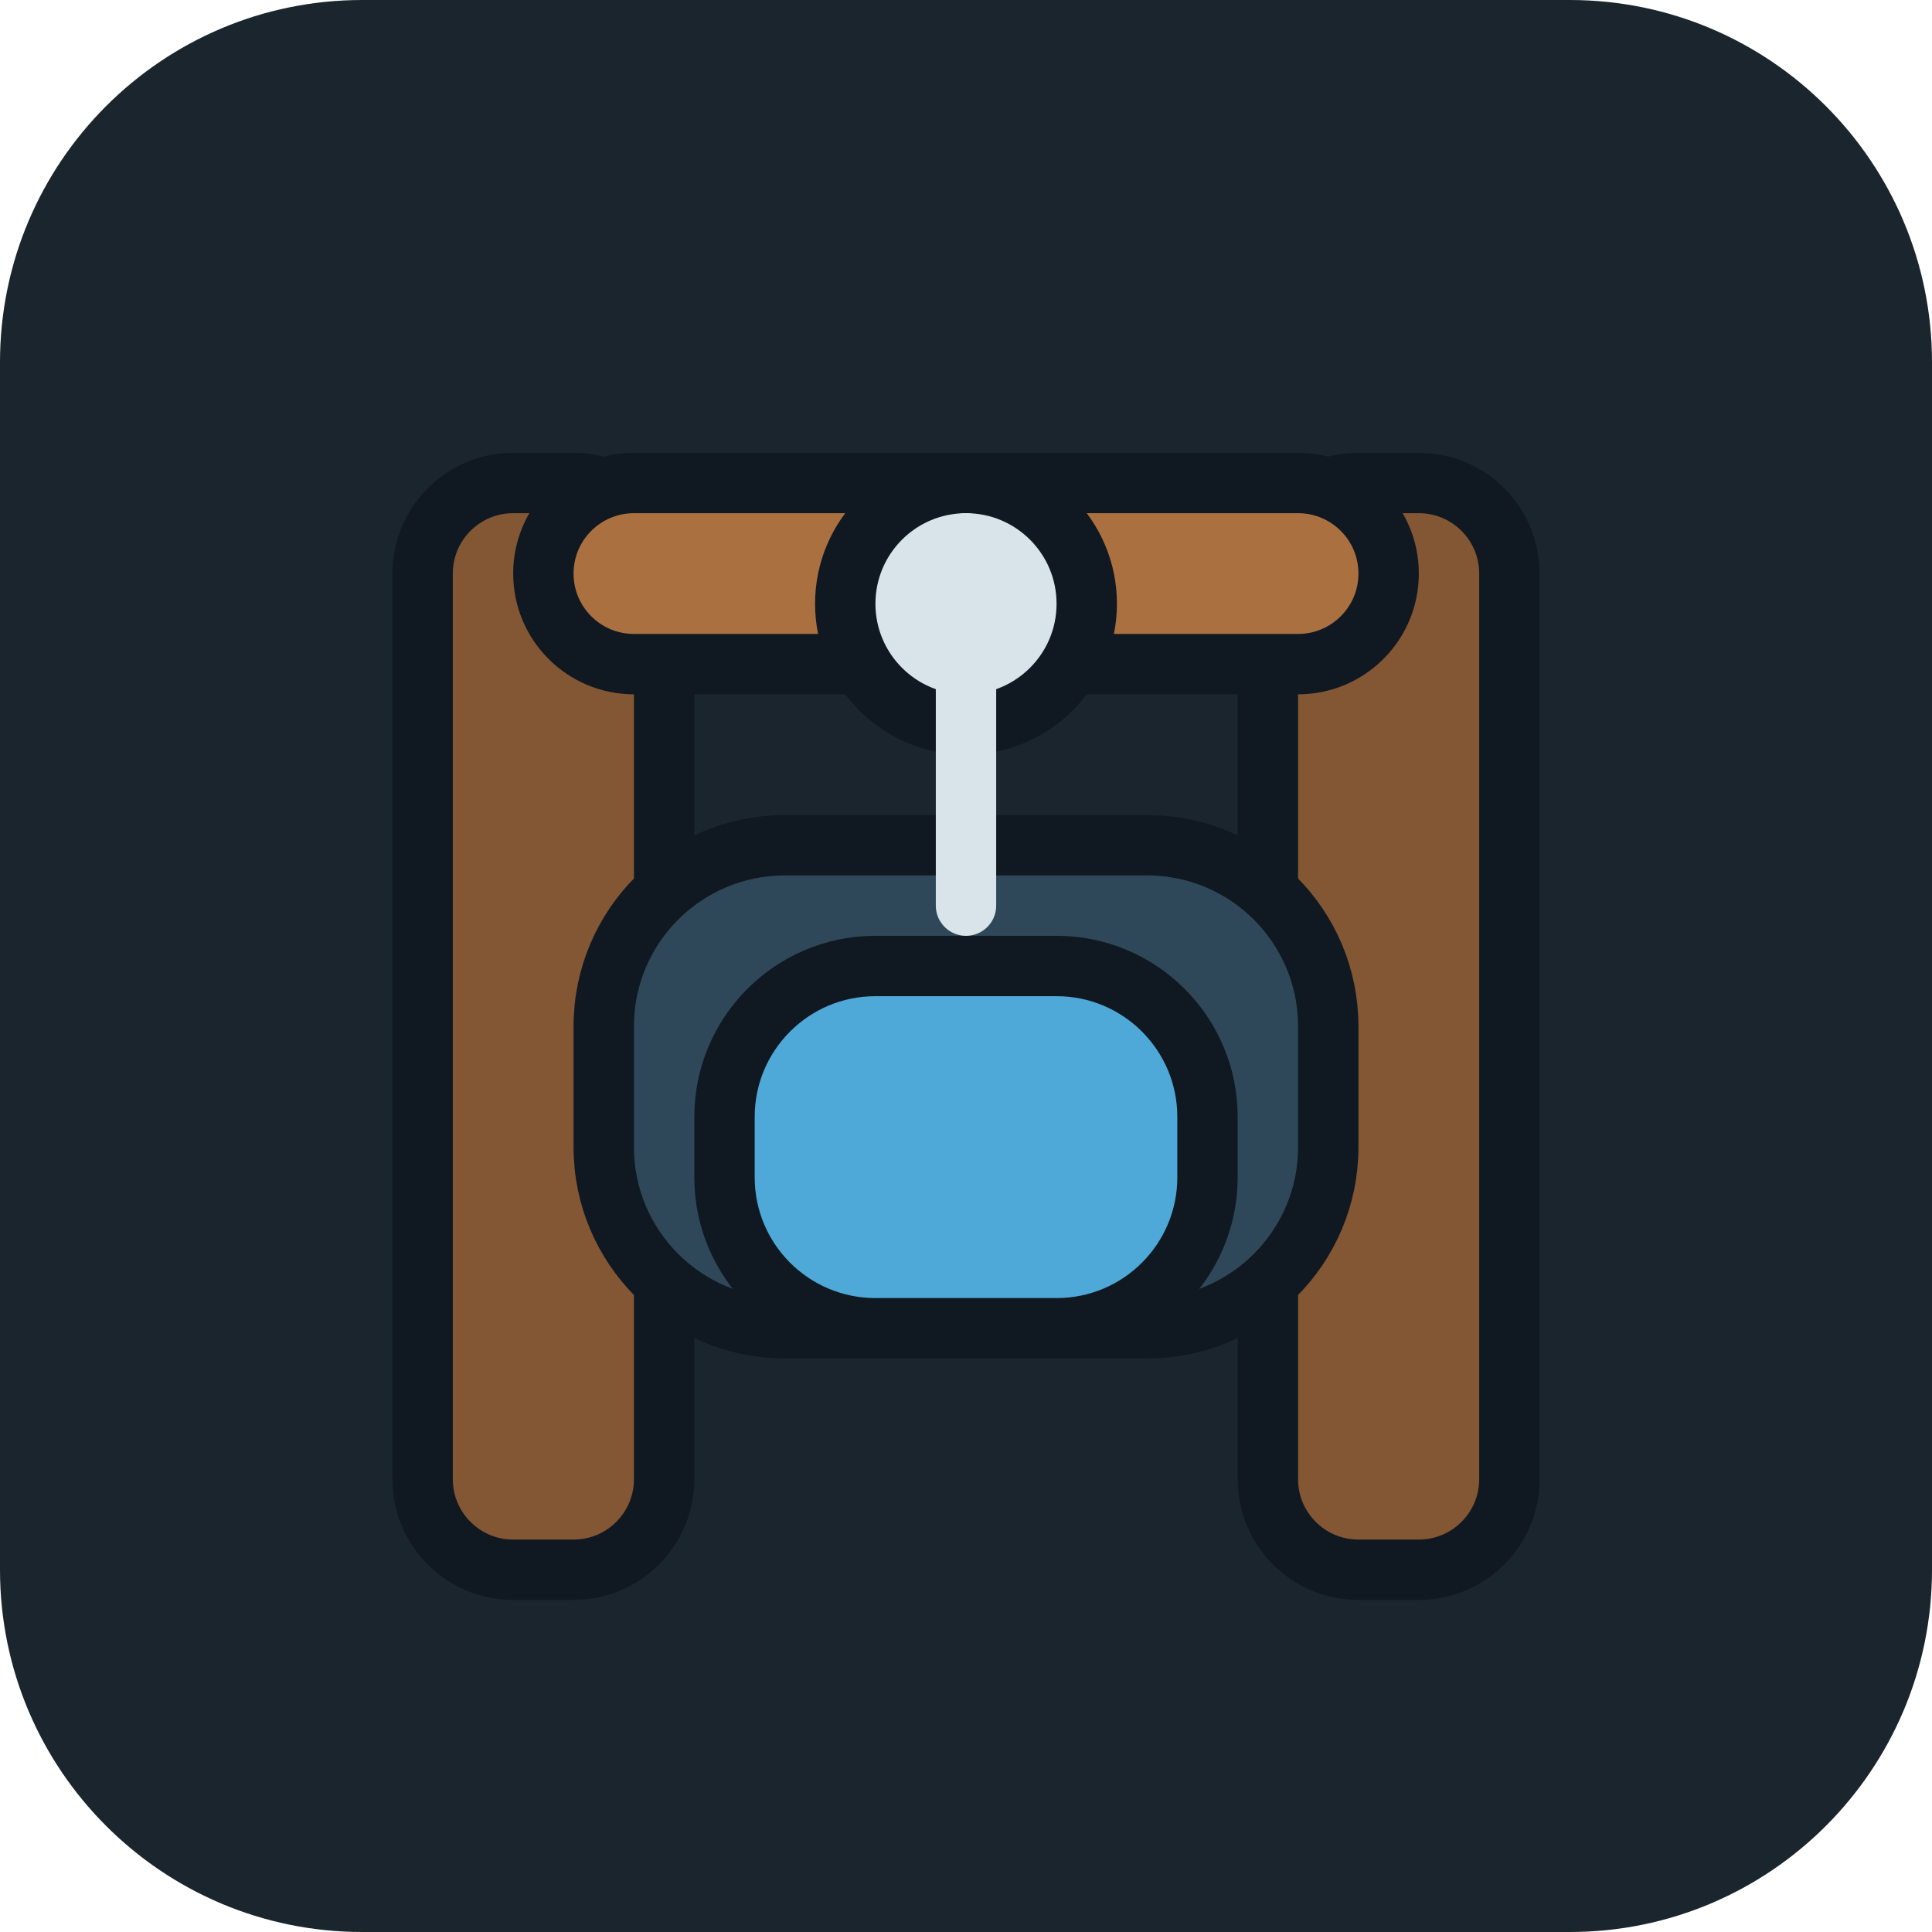
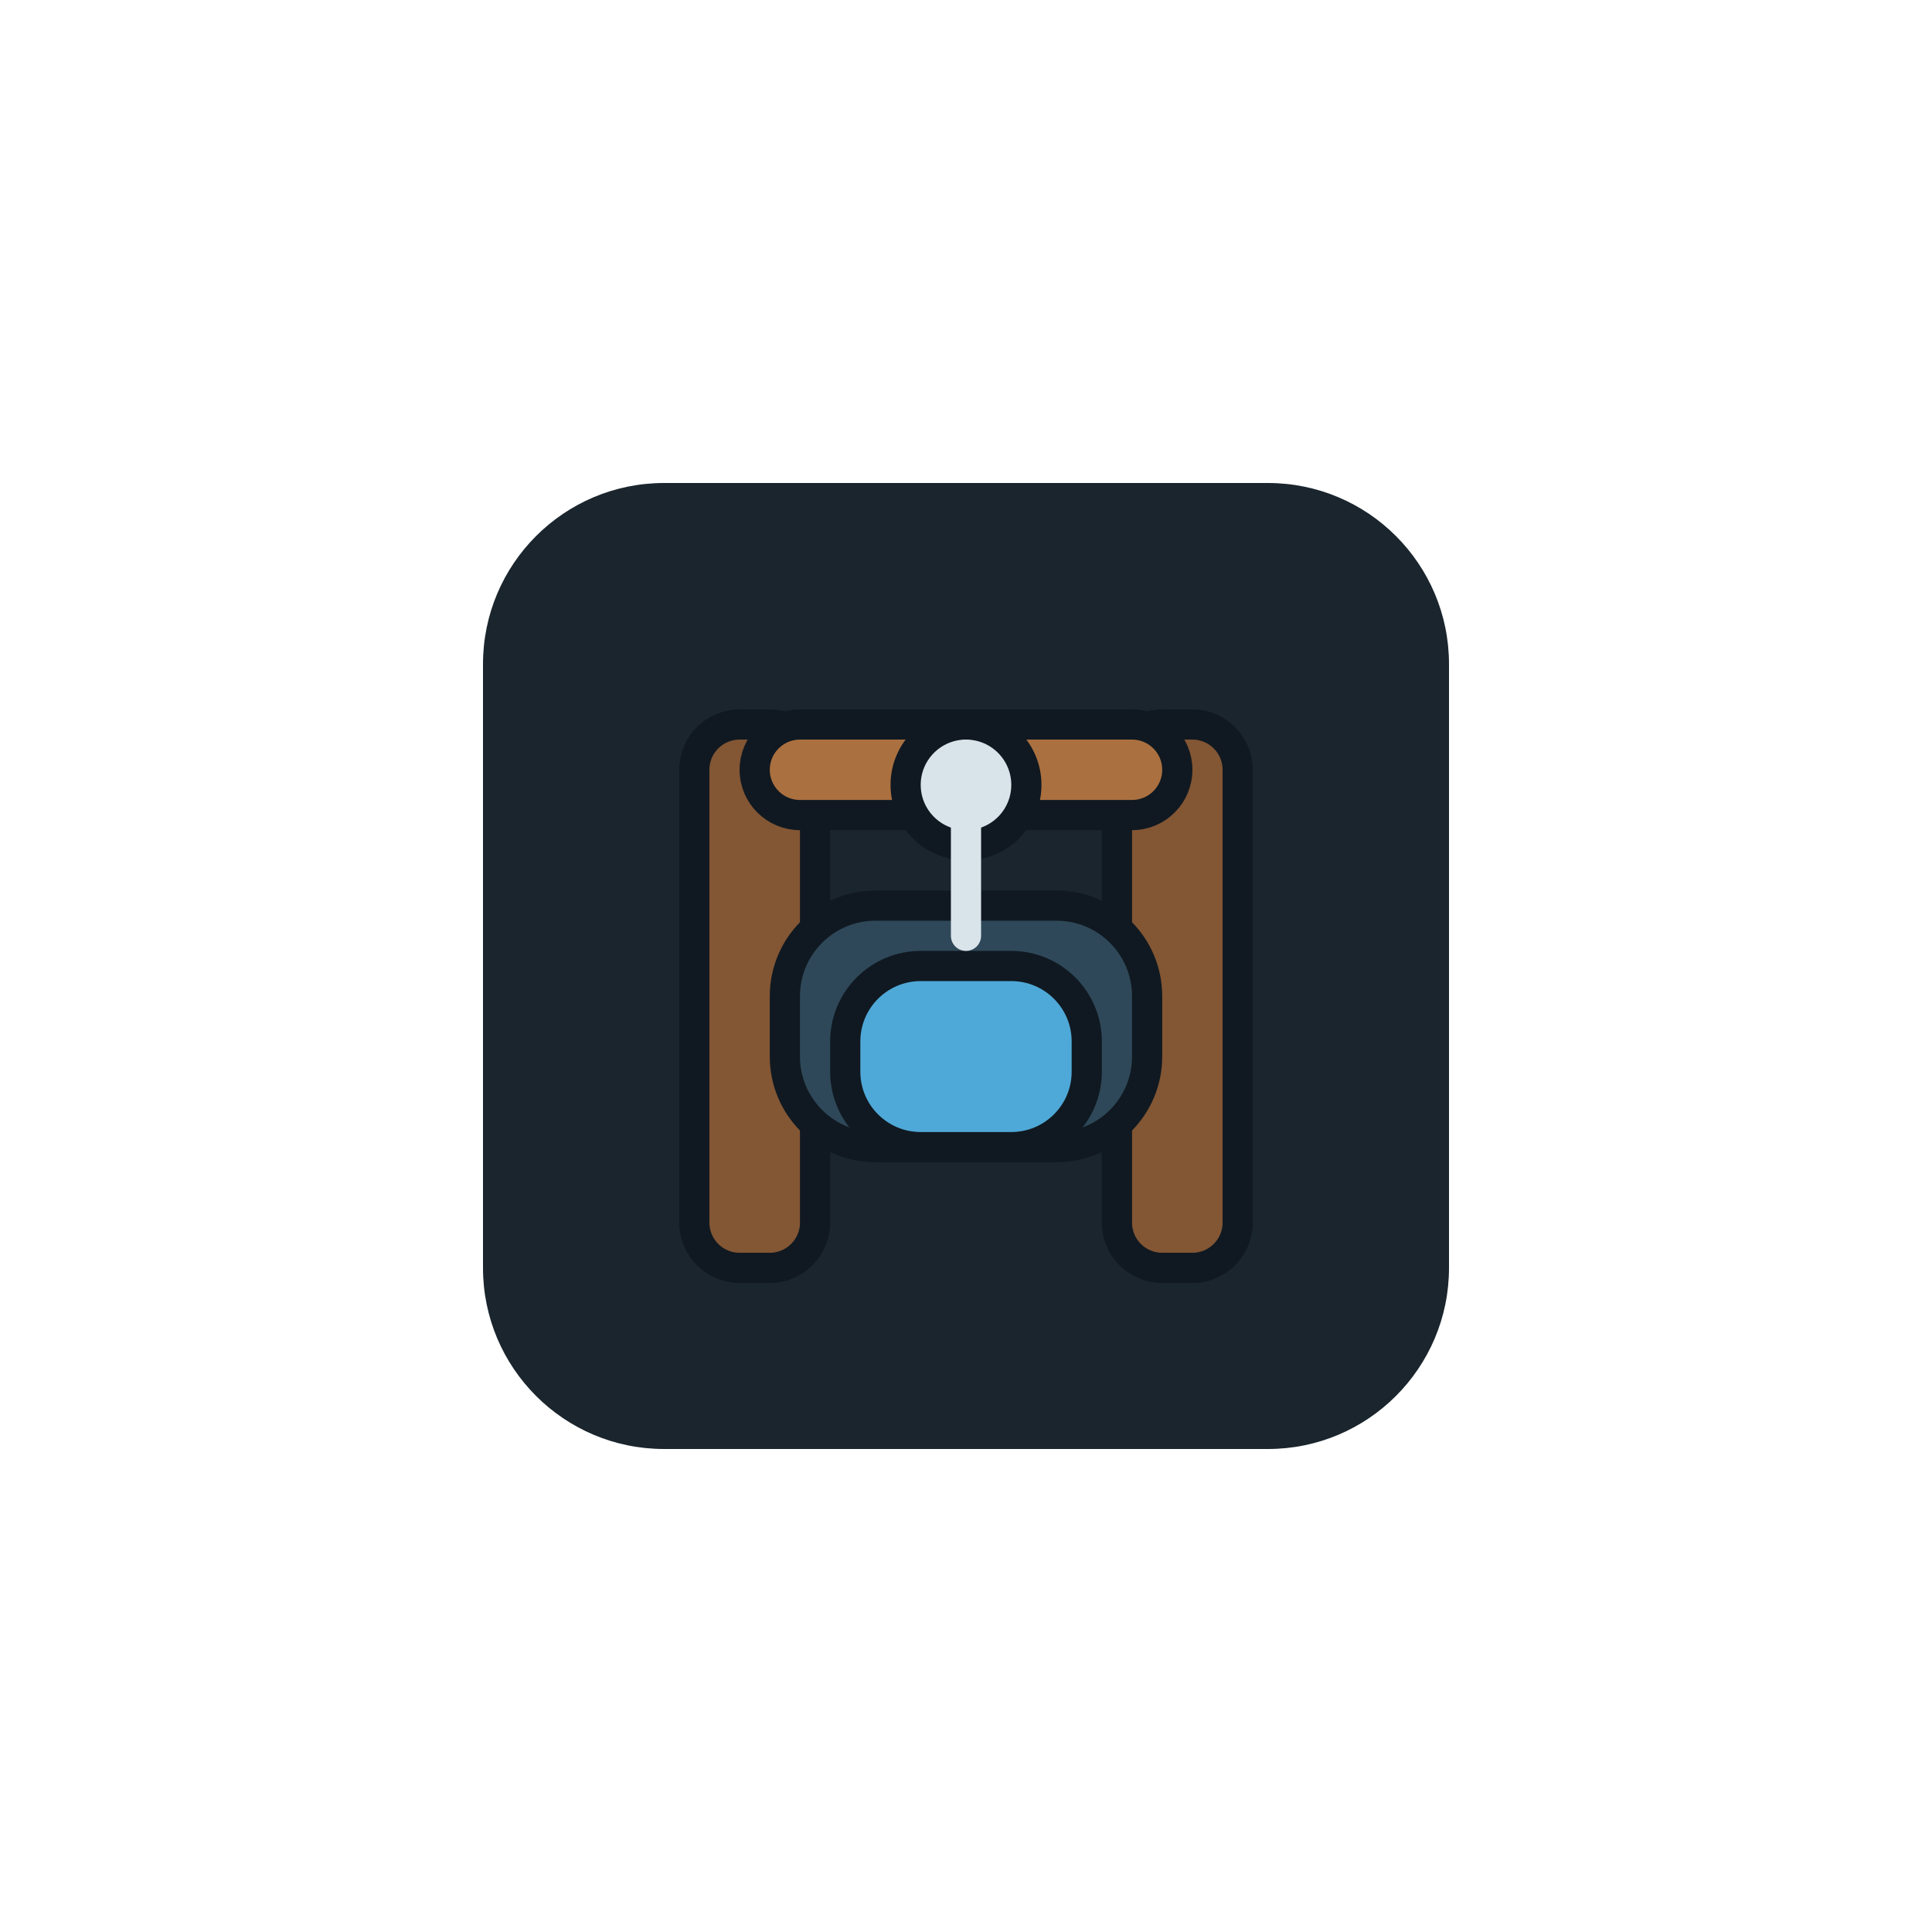
<svg xmlns="http://www.w3.org/2000/svg" viewBox="0 0 64 64">
-   <rect width="64" height="64" rx="12" fill="#1a252d" />
-   <g stroke="#101921" stroke-width="2" stroke-linejoin="round">
-     <rect x="14" y="16" width="8" height="36" rx="3" fill="#835634" />
-     <rect x="42" y="16" width="8" height="36" rx="3" fill="#835634" />
-     <rect x="18" y="16" width="28" height="6" rx="3" fill="#ab7040" />
-     <rect x="20" y="28" width="24" height="16" rx="6" fill="#2e4859" />
-     <rect x="24" y="32" width="16" height="12" rx="5" fill="#4fa9d8" />
-     <circle cx="32" cy="20" r="4" fill="#d9e3ea" />
+   <g transform="translate(16 16) scale(0.5)">
+     <rect width="64" height="64" rx="12" fill="#1a252d" />
+     <g stroke="#101921" stroke-width="2" stroke-linejoin="round">
+       <rect x="14" y="16" width="8" height="36" rx="3" fill="#835634" />
+       <rect x="42" y="16" width="8" height="36" rx="3" fill="#835634" />
+       <rect x="18" y="16" width="28" height="6" rx="3" fill="#ab7040" />
+       <rect x="20" y="28" width="24" height="16" rx="6" fill="#2e4859" />
+       <rect x="24" y="32" width="16" height="12" rx="5" fill="#4fa9d8" />
+       <circle cx="32" cy="20" r="4" fill="#d9e3ea" />
+     </g>
+     <path d="M32 18v12" stroke="#d9e3ea" stroke-width="2" stroke-linecap="round" />
  </g>
-   <path d="M32 18v12" stroke="#d9e3ea" stroke-width="2" stroke-linecap="round" />
</svg>
